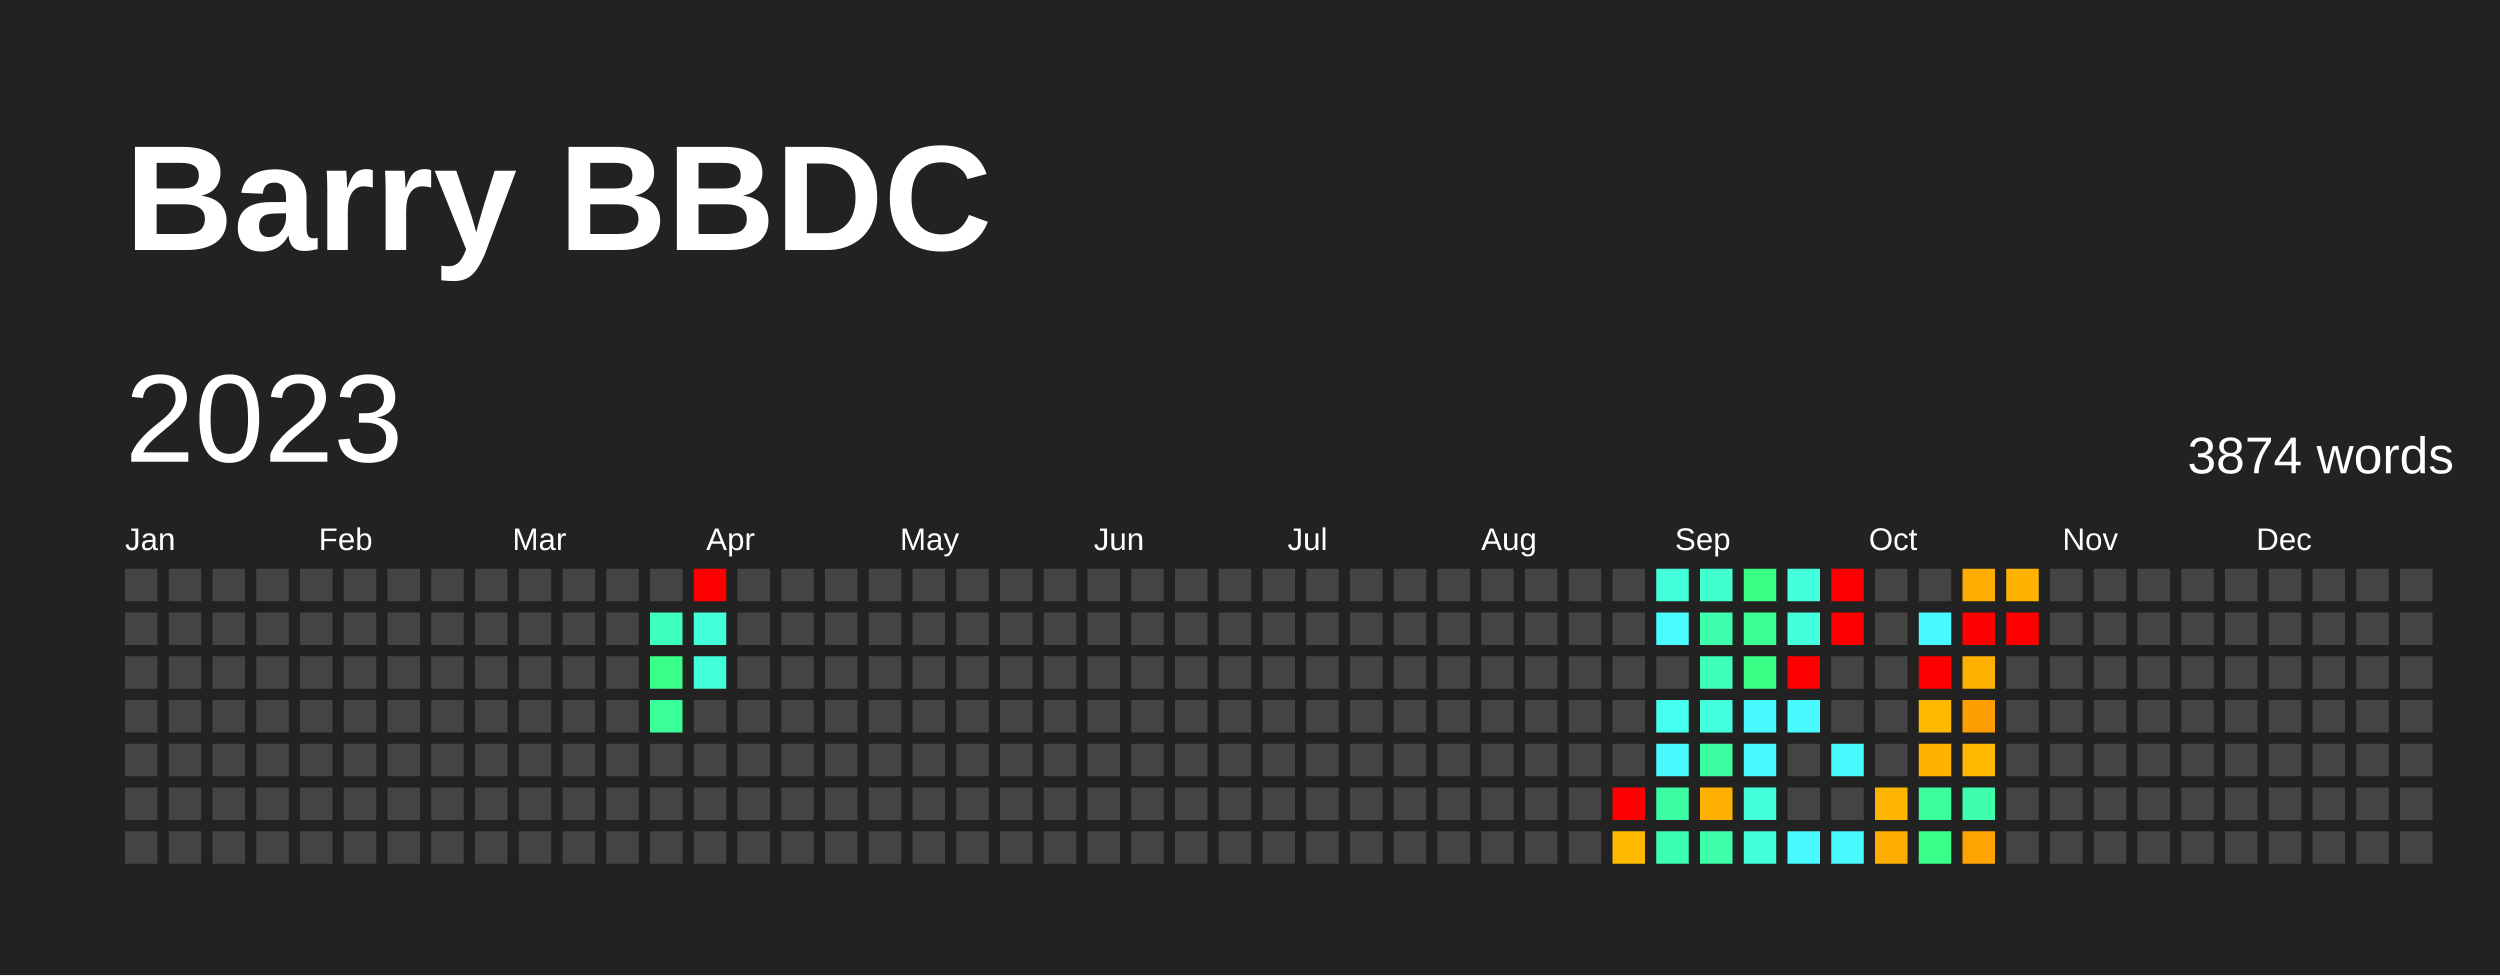
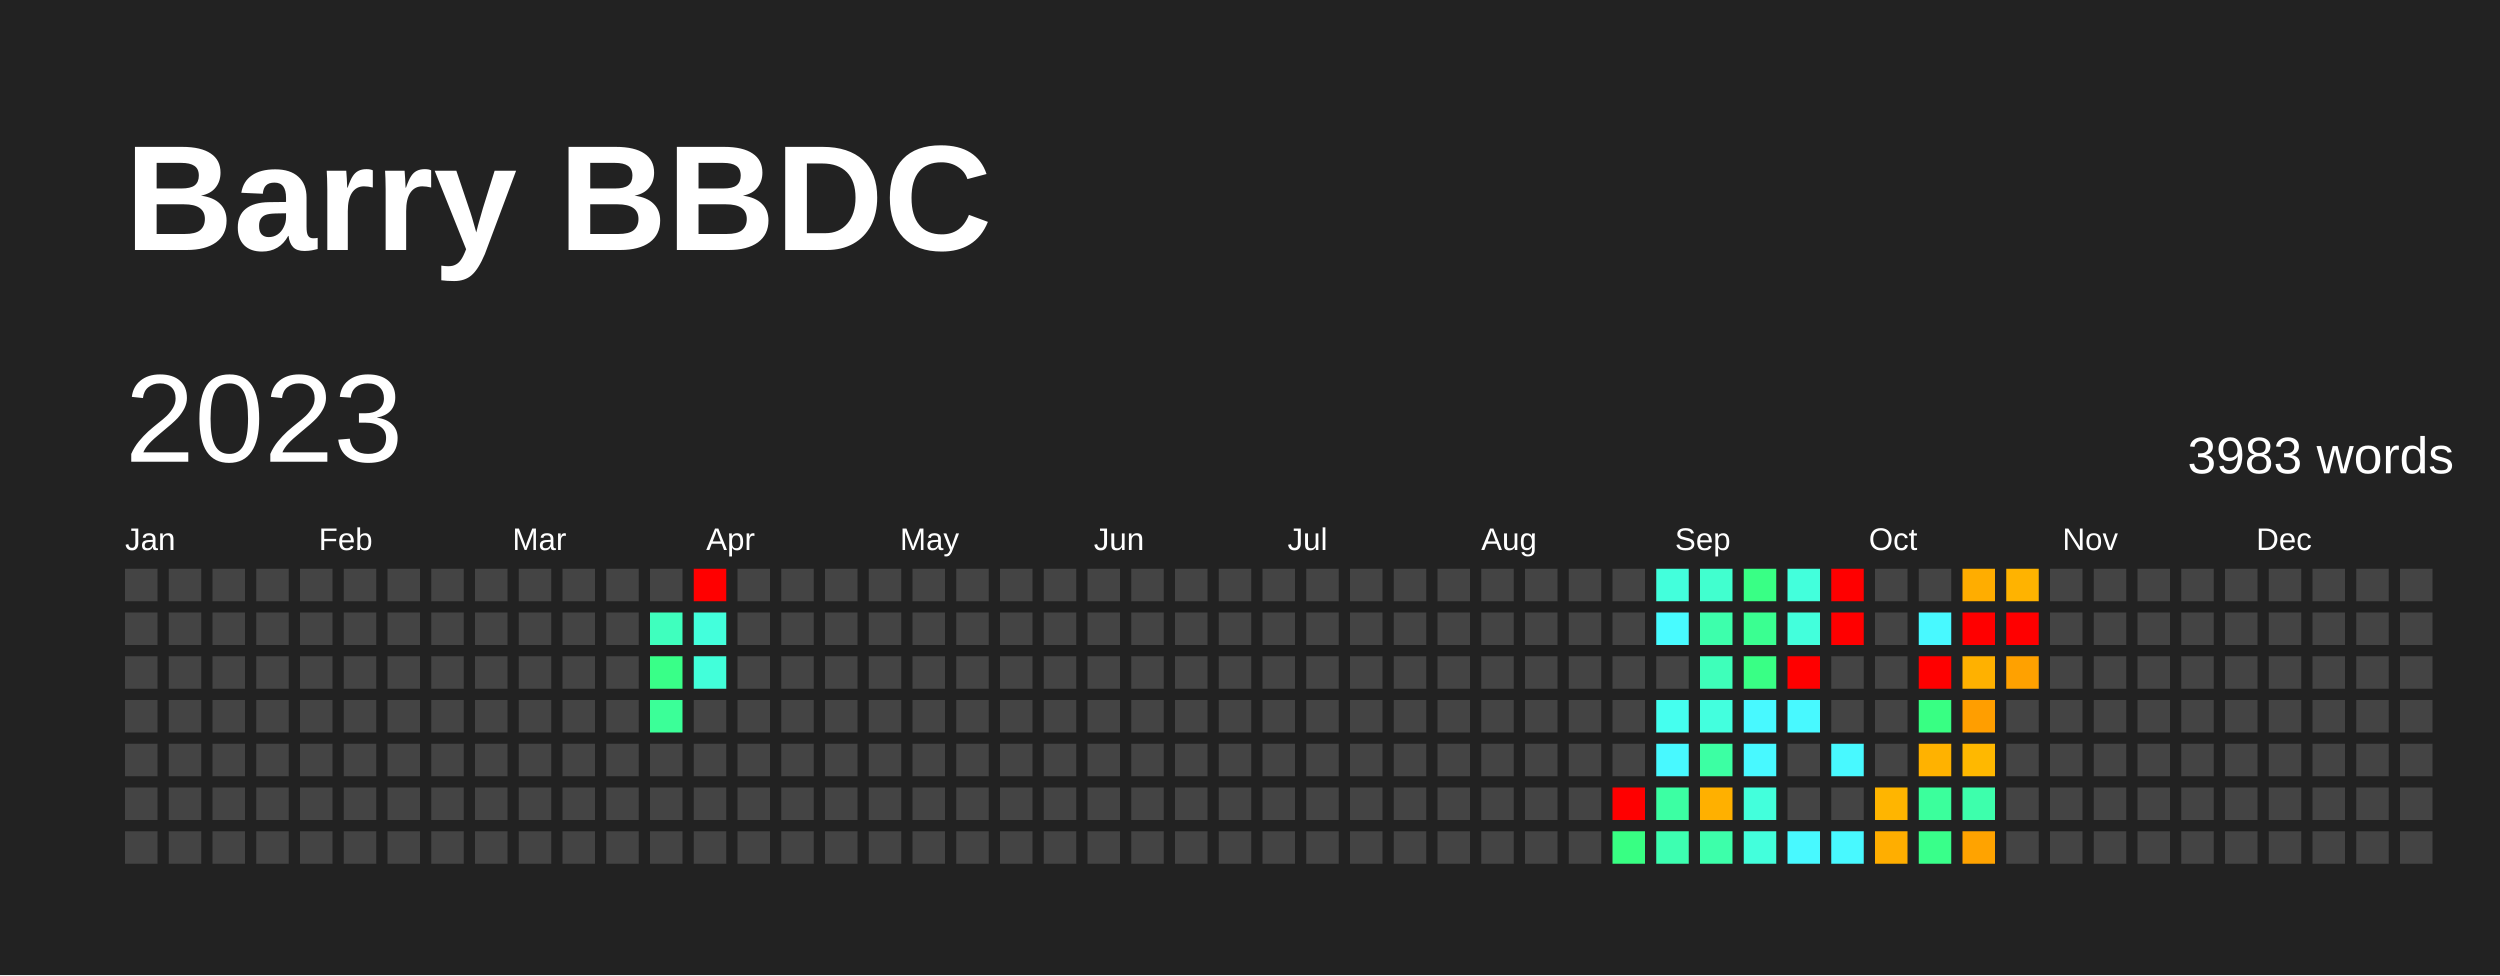
<svg xmlns="http://www.w3.org/2000/svg" baseProfile="full" height="78mm" version="1.1" viewBox="0,0,200,78" width="200mm">
  <defs />
  <rect fill="#222222" height="78" width="200" x="0" y="0" />
  <text fill="#FFFFFF" style="font-size:12px; font-family:Arial; font-weight:bold;" x="10" y="20">Barry BBDC</text>
  <text dominant-baseline="hanging" fill="#FFFFFF" style="font-size:10.0px; font-family:Arial;" x="10" y="30">2023</text>
-   <text dominant-baseline="hanging" fill="#FFFFFF" style="font-size:4.125px; font-family:Arial;" x="175" y="35">3874 words</text>
+   <text dominant-baseline="hanging" fill="#FFFFFF" style="font-size:4.125px; font-family:Arial;" x="175" y="35">3983 words</text>
  <text fill="#FFFFFF" style="font-size:2.5px; font-family:Arial" x="10.0" y="44">Jan</text>
  <text fill="#FFFFFF" style="font-size:2.5px; font-family:Arial" x="25.5" y="44">Feb</text>
  <text fill="#FFFFFF" style="font-size:2.5px; font-family:Arial" x="41.0" y="44">Mar</text>
  <text fill="#FFFFFF" style="font-size:2.5px; font-family:Arial" x="56.5" y="44">Apr</text>
  <text fill="#FFFFFF" style="font-size:2.5px; font-family:Arial" x="72.0" y="44">May</text>
  <text fill="#FFFFFF" style="font-size:2.5px; font-family:Arial" x="87.5" y="44">Jun</text>
  <text fill="#FFFFFF" style="font-size:2.5px; font-family:Arial" x="103.0" y="44">Jul</text>
  <text fill="#FFFFFF" style="font-size:2.5px; font-family:Arial" x="118.5" y="44">Aug</text>
  <text fill="#FFFFFF" style="font-size:2.5px; font-family:Arial" x="134.0" y="44">Sep</text>
  <text fill="#FFFFFF" style="font-size:2.5px; font-family:Arial" x="149.5" y="44">Oct</text>
  <text fill="#FFFFFF" style="font-size:2.5px; font-family:Arial" x="165.0" y="44">Nov</text>
  <text fill="#FFFFFF" style="font-size:2.5px; font-family:Arial" x="180.5" y="44">Dec</text>
  <rect fill="#444444" height="2.6" width="2.6" x="10.0" y="45.5" />
  <rect fill="#444444" height="2.6" width="2.6" x="10.0" y="49.0" />
  <rect fill="#444444" height="2.6" width="2.6" x="10.0" y="52.5" />
  <rect fill="#444444" height="2.6" width="2.6" x="10.0" y="56.0" />
  <rect fill="#444444" height="2.6" width="2.6" x="10.0" y="59.5" />
  <rect fill="#444444" height="2.6" width="2.6" x="10.0" y="63.0" />
  <rect fill="#444444" height="2.6" width="2.6" x="10.0" y="66.5" />
  <rect fill="#444444" height="2.6" width="2.6" x="13.5" y="45.5" />
  <rect fill="#444444" height="2.6" width="2.6" x="13.5" y="49.0" />
  <rect fill="#444444" height="2.6" width="2.6" x="13.5" y="52.5" />
  <rect fill="#444444" height="2.6" width="2.6" x="13.5" y="56.0" />
  <rect fill="#444444" height="2.6" width="2.6" x="13.5" y="59.5" />
  <rect fill="#444444" height="2.6" width="2.6" x="13.5" y="63.0" />
  <rect fill="#444444" height="2.6" width="2.6" x="13.5" y="66.5" />
  <rect fill="#444444" height="2.6" width="2.6" x="17.0" y="45.5" />
  <rect fill="#444444" height="2.6" width="2.6" x="17.0" y="49.0" />
  <rect fill="#444444" height="2.6" width="2.6" x="17.0" y="52.5" />
  <rect fill="#444444" height="2.6" width="2.6" x="17.0" y="56.0" />
  <rect fill="#444444" height="2.6" width="2.6" x="17.0" y="59.5" />
  <rect fill="#444444" height="2.6" width="2.6" x="17.0" y="63.0" />
  <rect fill="#444444" height="2.6" width="2.6" x="17.0" y="66.5" />
  <rect fill="#444444" height="2.6" width="2.6" x="20.5" y="45.5" />
  <rect fill="#444444" height="2.6" width="2.6" x="20.5" y="49.0" />
  <rect fill="#444444" height="2.6" width="2.6" x="20.5" y="52.5" />
  <rect fill="#444444" height="2.6" width="2.6" x="20.5" y="56.0" />
  <rect fill="#444444" height="2.6" width="2.6" x="20.5" y="59.5" />
  <rect fill="#444444" height="2.6" width="2.6" x="20.5" y="63.0" />
  <rect fill="#444444" height="2.6" width="2.6" x="20.5" y="66.5" />
  <rect fill="#444444" height="2.6" width="2.6" x="24.0" y="45.5" />
  <rect fill="#444444" height="2.6" width="2.6" x="24.0" y="49.0" />
  <rect fill="#444444" height="2.6" width="2.6" x="24.0" y="52.5" />
  <rect fill="#444444" height="2.6" width="2.6" x="24.0" y="56.0" />
  <rect fill="#444444" height="2.6" width="2.6" x="24.0" y="59.5" />
  <rect fill="#444444" height="2.6" width="2.6" x="24.0" y="63.0" />
  <rect fill="#444444" height="2.6" width="2.6" x="24.0" y="66.5" />
  <rect fill="#444444" height="2.6" width="2.6" x="27.5" y="45.5" />
  <rect fill="#444444" height="2.6" width="2.6" x="27.5" y="49.0" />
  <rect fill="#444444" height="2.6" width="2.6" x="27.5" y="52.5" />
  <rect fill="#444444" height="2.6" width="2.6" x="27.5" y="56.0" />
  <rect fill="#444444" height="2.6" width="2.6" x="27.5" y="59.5" />
  <rect fill="#444444" height="2.6" width="2.6" x="27.5" y="63.0" />
  <rect fill="#444444" height="2.6" width="2.6" x="27.5" y="66.5" />
  <rect fill="#444444" height="2.6" width="2.6" x="31.0" y="45.5" />
  <rect fill="#444444" height="2.6" width="2.6" x="31.0" y="49.0" />
  <rect fill="#444444" height="2.6" width="2.6" x="31.0" y="52.5" />
  <rect fill="#444444" height="2.6" width="2.6" x="31.0" y="56.0" />
  <rect fill="#444444" height="2.6" width="2.6" x="31.0" y="59.5" />
  <rect fill="#444444" height="2.6" width="2.6" x="31.0" y="63.0" />
  <rect fill="#444444" height="2.6" width="2.6" x="31.0" y="66.5" />
  <rect fill="#444444" height="2.6" width="2.6" x="34.5" y="45.5" />
  <rect fill="#444444" height="2.6" width="2.6" x="34.5" y="49.0" />
  <rect fill="#444444" height="2.6" width="2.6" x="34.5" y="52.5" />
  <rect fill="#444444" height="2.6" width="2.6" x="34.5" y="56.0" />
  <rect fill="#444444" height="2.6" width="2.6" x="34.5" y="59.5" />
  <rect fill="#444444" height="2.6" width="2.6" x="34.5" y="63.0" />
  <rect fill="#444444" height="2.6" width="2.6" x="34.5" y="66.5" />
  <rect fill="#444444" height="2.6" width="2.6" x="38.0" y="45.5" />
  <rect fill="#444444" height="2.6" width="2.6" x="38.0" y="49.0" />
  <rect fill="#444444" height="2.6" width="2.6" x="38.0" y="52.5" />
  <rect fill="#444444" height="2.6" width="2.6" x="38.0" y="56.0" />
  <rect fill="#444444" height="2.6" width="2.6" x="38.0" y="59.5" />
  <rect fill="#444444" height="2.6" width="2.6" x="38.0" y="63.0" />
  <rect fill="#444444" height="2.6" width="2.6" x="38.0" y="66.5" />
  <rect fill="#444444" height="2.6" width="2.6" x="41.5" y="45.5" />
  <rect fill="#444444" height="2.6" width="2.6" x="41.5" y="49.0" />
  <rect fill="#444444" height="2.6" width="2.6" x="41.5" y="52.5" />
  <rect fill="#444444" height="2.6" width="2.6" x="41.5" y="56.0" />
  <rect fill="#444444" height="2.6" width="2.6" x="41.5" y="59.5" />
  <rect fill="#444444" height="2.6" width="2.6" x="41.5" y="63.0" />
  <rect fill="#444444" height="2.6" width="2.6" x="41.5" y="66.5" />
  <rect fill="#444444" height="2.6" width="2.6" x="45.0" y="45.5" />
  <rect fill="#444444" height="2.6" width="2.6" x="45.0" y="49.0" />
  <rect fill="#444444" height="2.6" width="2.6" x="45.0" y="52.5" />
  <rect fill="#444444" height="2.6" width="2.6" x="45.0" y="56.0" />
  <rect fill="#444444" height="2.6" width="2.6" x="45.0" y="59.5" />
  <rect fill="#444444" height="2.6" width="2.6" x="45.0" y="63.0" />
  <rect fill="#444444" height="2.6" width="2.6" x="45.0" y="66.5" />
  <rect fill="#444444" height="2.6" width="2.6" x="48.5" y="45.5" />
  <rect fill="#444444" height="2.6" width="2.6" x="48.5" y="49.0" />
  <rect fill="#444444" height="2.6" width="2.6" x="48.5" y="52.5" />
  <rect fill="#444444" height="2.6" width="2.6" x="48.5" y="56.0" />
  <rect fill="#444444" height="2.6" width="2.6" x="48.5" y="59.5" />
  <rect fill="#444444" height="2.6" width="2.6" x="48.5" y="63.0" />
  <rect fill="#444444" height="2.6" width="2.6" x="48.5" y="66.5" />
  <rect fill="#444444" height="2.6" width="2.6" x="52.0" y="45.5" />
  <rect fill="#3fffbe" height="2.6" width="2.6" x="52.0" y="49.0" />
  <rect fill="#39ff88" height="2.6" width="2.6" x="52.0" y="52.5" />
  <rect fill="#3bff98" height="2.6" width="2.6" x="52.0" y="56.0" />
  <rect fill="#444444" height="2.6" width="2.6" x="52.0" y="59.5" />
  <rect fill="#444444" height="2.6" width="2.6" x="52.0" y="63.0" />
  <rect fill="#444444" height="2.6" width="2.6" x="52.0" y="66.5" />
  <rect fill="red" height="2.6" width="2.6" x="55.5" y="45.5" />
  <rect fill="#43ffdc" height="2.6" width="2.6" x="55.5" y="49.0" />
  <rect fill="#42ffda" height="2.6" width="2.6" x="55.5" y="52.5" />
  <rect fill="#444444" height="2.6" width="2.6" x="55.5" y="56.0" />
  <rect fill="#444444" height="2.6" width="2.6" x="55.5" y="59.5" />
  <rect fill="#444444" height="2.6" width="2.6" x="55.5" y="63.0" />
  <rect fill="#444444" height="2.6" width="2.6" x="55.5" y="66.5" />
  <rect fill="#444444" height="2.6" width="2.6" x="59.0" y="45.5" />
  <rect fill="#444444" height="2.6" width="2.6" x="59.0" y="49.0" />
  <rect fill="#444444" height="2.6" width="2.6" x="59.0" y="52.5" />
  <rect fill="#444444" height="2.6" width="2.6" x="59.0" y="56.0" />
  <rect fill="#444444" height="2.6" width="2.6" x="59.0" y="59.5" />
  <rect fill="#444444" height="2.6" width="2.6" x="59.0" y="63.0" />
  <rect fill="#444444" height="2.6" width="2.6" x="59.0" y="66.5" />
  <rect fill="#444444" height="2.6" width="2.6" x="62.5" y="45.5" />
  <rect fill="#444444" height="2.6" width="2.6" x="62.5" y="49.0" />
  <rect fill="#444444" height="2.6" width="2.6" x="62.5" y="52.5" />
  <rect fill="#444444" height="2.6" width="2.6" x="62.5" y="56.0" />
  <rect fill="#444444" height="2.6" width="2.6" x="62.5" y="59.5" />
  <rect fill="#444444" height="2.6" width="2.6" x="62.5" y="63.0" />
  <rect fill="#444444" height="2.6" width="2.6" x="62.5" y="66.5" />
  <rect fill="#444444" height="2.6" width="2.6" x="66.0" y="45.5" />
  <rect fill="#444444" height="2.6" width="2.6" x="66.0" y="49.0" />
  <rect fill="#444444" height="2.6" width="2.6" x="66.0" y="52.5" />
  <rect fill="#444444" height="2.6" width="2.6" x="66.0" y="56.0" />
  <rect fill="#444444" height="2.6" width="2.6" x="66.0" y="59.5" />
  <rect fill="#444444" height="2.6" width="2.6" x="66.0" y="63.0" />
  <rect fill="#444444" height="2.6" width="2.6" x="66.0" y="66.5" />
  <rect fill="#444444" height="2.6" width="2.6" x="69.5" y="45.5" />
  <rect fill="#444444" height="2.6" width="2.6" x="69.5" y="49.0" />
  <rect fill="#444444" height="2.6" width="2.6" x="69.5" y="52.5" />
  <rect fill="#444444" height="2.6" width="2.6" x="69.5" y="56.0" />
  <rect fill="#444444" height="2.6" width="2.6" x="69.5" y="59.5" />
  <rect fill="#444444" height="2.6" width="2.6" x="69.5" y="63.0" />
  <rect fill="#444444" height="2.6" width="2.6" x="69.5" y="66.5" />
  <rect fill="#444444" height="2.6" width="2.6" x="73.0" y="45.5" />
  <rect fill="#444444" height="2.6" width="2.6" x="73.0" y="49.0" />
  <rect fill="#444444" height="2.6" width="2.6" x="73.0" y="52.5" />
  <rect fill="#444444" height="2.6" width="2.6" x="73.0" y="56.0" />
  <rect fill="#444444" height="2.6" width="2.6" x="73.0" y="59.5" />
  <rect fill="#444444" height="2.6" width="2.6" x="73.0" y="63.0" />
  <rect fill="#444444" height="2.6" width="2.6" x="73.0" y="66.5" />
  <rect fill="#444444" height="2.6" width="2.6" x="76.5" y="45.5" />
  <rect fill="#444444" height="2.6" width="2.6" x="76.5" y="49.0" />
  <rect fill="#444444" height="2.6" width="2.6" x="76.5" y="52.5" />
  <rect fill="#444444" height="2.6" width="2.6" x="76.5" y="56.0" />
  <rect fill="#444444" height="2.6" width="2.6" x="76.5" y="59.5" />
  <rect fill="#444444" height="2.6" width="2.6" x="76.5" y="63.0" />
  <rect fill="#444444" height="2.6" width="2.6" x="76.5" y="66.5" />
  <rect fill="#444444" height="2.6" width="2.6" x="80.0" y="45.5" />
  <rect fill="#444444" height="2.6" width="2.6" x="80.0" y="49.0" />
  <rect fill="#444444" height="2.6" width="2.6" x="80.0" y="52.5" />
  <rect fill="#444444" height="2.6" width="2.6" x="80.0" y="56.0" />
  <rect fill="#444444" height="2.6" width="2.6" x="80.0" y="59.5" />
  <rect fill="#444444" height="2.6" width="2.6" x="80.0" y="63.0" />
  <rect fill="#444444" height="2.6" width="2.6" x="80.0" y="66.5" />
  <rect fill="#444444" height="2.6" width="2.6" x="83.5" y="45.5" />
  <rect fill="#444444" height="2.6" width="2.6" x="83.5" y="49.0" />
  <rect fill="#444444" height="2.6" width="2.6" x="83.5" y="52.5" />
  <rect fill="#444444" height="2.6" width="2.6" x="83.5" y="56.0" />
  <rect fill="#444444" height="2.6" width="2.6" x="83.5" y="59.5" />
  <rect fill="#444444" height="2.6" width="2.6" x="83.5" y="63.0" />
  <rect fill="#444444" height="2.6" width="2.6" x="83.5" y="66.5" />
  <rect fill="#444444" height="2.6" width="2.6" x="87.0" y="45.5" />
  <rect fill="#444444" height="2.6" width="2.6" x="87.0" y="49.0" />
  <rect fill="#444444" height="2.6" width="2.6" x="87.0" y="52.5" />
  <rect fill="#444444" height="2.6" width="2.6" x="87.0" y="56.0" />
  <rect fill="#444444" height="2.6" width="2.6" x="87.0" y="59.5" />
  <rect fill="#444444" height="2.6" width="2.6" x="87.0" y="63.0" />
  <rect fill="#444444" height="2.6" width="2.6" x="87.0" y="66.5" />
  <rect fill="#444444" height="2.6" width="2.6" x="90.5" y="45.5" />
  <rect fill="#444444" height="2.6" width="2.6" x="90.5" y="49.0" />
  <rect fill="#444444" height="2.6" width="2.6" x="90.5" y="52.5" />
  <rect fill="#444444" height="2.6" width="2.6" x="90.5" y="56.0" />
  <rect fill="#444444" height="2.6" width="2.6" x="90.5" y="59.5" />
  <rect fill="#444444" height="2.6" width="2.6" x="90.5" y="63.0" />
  <rect fill="#444444" height="2.6" width="2.6" x="90.5" y="66.5" />
  <rect fill="#444444" height="2.6" width="2.6" x="94.0" y="45.5" />
  <rect fill="#444444" height="2.6" width="2.6" x="94.0" y="49.0" />
  <rect fill="#444444" height="2.6" width="2.6" x="94.0" y="52.5" />
  <rect fill="#444444" height="2.6" width="2.6" x="94.0" y="56.0" />
  <rect fill="#444444" height="2.6" width="2.6" x="94.0" y="59.5" />
  <rect fill="#444444" height="2.6" width="2.6" x="94.0" y="63.0" />
  <rect fill="#444444" height="2.6" width="2.6" x="94.0" y="66.5" />
  <rect fill="#444444" height="2.6" width="2.6" x="97.5" y="45.5" />
  <rect fill="#444444" height="2.6" width="2.6" x="97.5" y="49.0" />
  <rect fill="#444444" height="2.6" width="2.6" x="97.5" y="52.5" />
  <rect fill="#444444" height="2.6" width="2.6" x="97.5" y="56.0" />
  <rect fill="#444444" height="2.6" width="2.6" x="97.5" y="59.5" />
  <rect fill="#444444" height="2.6" width="2.6" x="97.5" y="63.0" />
  <rect fill="#444444" height="2.6" width="2.6" x="97.5" y="66.5" />
  <rect fill="#444444" height="2.6" width="2.6" x="101.0" y="45.5" />
  <rect fill="#444444" height="2.6" width="2.6" x="101.0" y="49.0" />
  <rect fill="#444444" height="2.6" width="2.6" x="101.0" y="52.5" />
  <rect fill="#444444" height="2.6" width="2.6" x="101.0" y="56.0" />
  <rect fill="#444444" height="2.6" width="2.6" x="101.0" y="59.5" />
  <rect fill="#444444" height="2.6" width="2.6" x="101.0" y="63.0" />
  <rect fill="#444444" height="2.6" width="2.6" x="101.0" y="66.5" />
  <rect fill="#444444" height="2.6" width="2.6" x="104.5" y="45.5" />
  <rect fill="#444444" height="2.6" width="2.6" x="104.5" y="49.0" />
  <rect fill="#444444" height="2.6" width="2.6" x="104.5" y="52.5" />
  <rect fill="#444444" height="2.6" width="2.6" x="104.5" y="56.0" />
  <rect fill="#444444" height="2.6" width="2.6" x="104.5" y="59.5" />
  <rect fill="#444444" height="2.6" width="2.6" x="104.5" y="63.0" />
  <rect fill="#444444" height="2.6" width="2.6" x="104.5" y="66.5" />
  <rect fill="#444444" height="2.6" width="2.6" x="108.0" y="45.5" />
  <rect fill="#444444" height="2.6" width="2.6" x="108.0" y="49.0" />
  <rect fill="#444444" height="2.6" width="2.6" x="108.0" y="52.5" />
  <rect fill="#444444" height="2.6" width="2.6" x="108.0" y="56.0" />
  <rect fill="#444444" height="2.6" width="2.6" x="108.0" y="59.5" />
  <rect fill="#444444" height="2.6" width="2.6" x="108.0" y="63.0" />
  <rect fill="#444444" height="2.6" width="2.6" x="108.0" y="66.5" />
  <rect fill="#444444" height="2.6" width="2.6" x="111.5" y="45.5" />
  <rect fill="#444444" height="2.6" width="2.6" x="111.5" y="49.0" />
  <rect fill="#444444" height="2.6" width="2.6" x="111.5" y="52.5" />
  <rect fill="#444444" height="2.6" width="2.6" x="111.5" y="56.0" />
  <rect fill="#444444" height="2.6" width="2.6" x="111.5" y="59.5" />
  <rect fill="#444444" height="2.6" width="2.6" x="111.5" y="63.0" />
  <rect fill="#444444" height="2.6" width="2.6" x="111.5" y="66.5" />
  <rect fill="#444444" height="2.6" width="2.6" x="115.0" y="45.5" />
  <rect fill="#444444" height="2.6" width="2.6" x="115.0" y="49.0" />
  <rect fill="#444444" height="2.6" width="2.6" x="115.0" y="52.5" />
  <rect fill="#444444" height="2.6" width="2.6" x="115.0" y="56.0" />
  <rect fill="#444444" height="2.6" width="2.6" x="115.0" y="59.5" />
  <rect fill="#444444" height="2.6" width="2.6" x="115.0" y="63.0" />
  <rect fill="#444444" height="2.6" width="2.6" x="115.0" y="66.5" />
  <rect fill="#444444" height="2.6" width="2.6" x="118.5" y="45.5" />
  <rect fill="#444444" height="2.6" width="2.6" x="118.5" y="49.0" />
  <rect fill="#444444" height="2.6" width="2.6" x="118.5" y="52.5" />
  <rect fill="#444444" height="2.6" width="2.6" x="118.5" y="56.0" />
  <rect fill="#444444" height="2.6" width="2.6" x="118.5" y="59.5" />
  <rect fill="#444444" height="2.6" width="2.6" x="118.5" y="63.0" />
  <rect fill="#444444" height="2.6" width="2.6" x="118.5" y="66.5" />
  <rect fill="#444444" height="2.6" width="2.6" x="122.0" y="45.5" />
  <rect fill="#444444" height="2.6" width="2.6" x="122.0" y="49.0" />
  <rect fill="#444444" height="2.6" width="2.6" x="122.0" y="52.5" />
  <rect fill="#444444" height="2.6" width="2.6" x="122.0" y="56.0" />
  <rect fill="#444444" height="2.6" width="2.6" x="122.0" y="59.5" />
  <rect fill="#444444" height="2.6" width="2.6" x="122.0" y="63.0" />
  <rect fill="#444444" height="2.6" width="2.6" x="122.0" y="66.5" />
  <rect fill="#444444" height="2.6" width="2.6" x="125.5" y="45.5" />
  <rect fill="#444444" height="2.6" width="2.6" x="125.5" y="49.0" />
  <rect fill="#444444" height="2.6" width="2.6" x="125.5" y="52.5" />
  <rect fill="#444444" height="2.6" width="2.6" x="125.5" y="56.0" />
  <rect fill="#444444" height="2.6" width="2.6" x="125.5" y="59.5" />
  <rect fill="#444444" height="2.6" width="2.6" x="125.5" y="63.0" />
  <rect fill="#444444" height="2.6" width="2.6" x="125.5" y="66.5" />
  <rect fill="#444444" height="2.6" width="2.6" x="129.0" y="45.5" />
  <rect fill="#444444" height="2.6" width="2.6" x="129.0" y="49.0" />
  <rect fill="#444444" height="2.6" width="2.6" x="129.0" y="52.5" />
  <rect fill="#444444" height="2.6" width="2.6" x="129.0" y="56.0" />
  <rect fill="#444444" height="2.6" width="2.6" x="129.0" y="59.5" />
  <rect fill="red" height="2.6" width="2.6" x="129.0" y="63.0" />
-   <rect fill="#ffba00" height="2.6" width="2.6" x="129.0" y="66.5" />
+   <rect fill="#38ff83" height="2.6" width="2.6" x="129.0" y="66.5" />
  <rect fill="#43ffdc" height="2.6" width="2.6" x="132.5" y="45.5" />
  <rect fill="#48fbff" height="2.6" width="2.6" x="132.5" y="49.0" />
  <rect fill="#444444" height="2.6" width="2.6" x="132.5" y="52.5" />
  <rect fill="#45ffef" height="2.6" width="2.6" x="132.5" y="56.0" />
  <rect fill="#48f9ff" height="2.6" width="2.6" x="132.5" y="59.5" />
  <rect fill="#3cffa3" height="2.6" width="2.6" x="132.5" y="63.0" />
  <rect fill="#3dffb1" height="2.6" width="2.6" x="132.5" y="66.5" />
  <rect fill="#41ffcf" height="2.6" width="2.6" x="136.0" y="45.5" />
  <rect fill="#3dffac" height="2.6" width="2.6" x="136.0" y="49.0" />
  <rect fill="#3effba" height="2.6" width="2.6" x="136.0" y="52.5" />
  <rect fill="#43ffde" height="2.6" width="2.6" x="136.0" y="56.0" />
  <rect fill="#3cffa3" height="2.6" width="2.6" x="136.0" y="59.5" />
  <rect fill="#ffb000" height="2.6" width="2.6" x="136.0" y="63.0" />
  <rect fill="#3dffaa" height="2.6" width="2.6" x="136.0" y="66.5" />
  <rect fill="#39ff85" height="2.6" width="2.6" x="139.5" y="45.5" />
  <rect fill="#3aff91" height="2.6" width="2.6" x="139.5" y="49.0" />
  <rect fill="#39ff85" height="2.6" width="2.6" x="139.5" y="52.5" />
  <rect fill="#48f9ff" height="2.6" width="2.6" x="139.5" y="56.0" />
  <rect fill="#48f9ff" height="2.6" width="2.6" x="139.5" y="59.5" />
  <rect fill="#43ffdc" height="2.6" width="2.6" x="139.5" y="63.0" />
  <rect fill="#43ffdc" height="2.6" width="2.6" x="139.5" y="66.5" />
  <rect fill="#43ffdc" height="2.6" width="2.6" x="143.0" y="45.5" />
  <rect fill="#43ffdc" height="2.6" width="2.6" x="143.0" y="49.0" />
  <rect fill="red" height="2.6" width="2.6" x="143.0" y="52.5" />
  <rect fill="#48f9ff" height="2.6" width="2.6" x="143.0" y="56.0" />
  <rect fill="#444444" height="2.6" width="2.6" x="143.0" y="59.5" />
  <rect fill="#444444" height="2.6" width="2.6" x="143.0" y="63.0" />
  <rect fill="#48f9ff" height="2.6" width="2.6" x="143.0" y="66.5" />
  <rect fill="red" height="2.6" width="2.6" x="146.5" y="45.5" />
  <rect fill="red" height="2.6" width="2.6" x="146.5" y="49.0" />
  <rect fill="#444444" height="2.6" width="2.6" x="146.5" y="52.5" />
  <rect fill="#444444" height="2.6" width="2.6" x="146.5" y="56.0" />
  <rect fill="#48f9ff" height="2.6" width="2.6" x="146.5" y="59.5" />
  <rect fill="#444444" height="2.6" width="2.6" x="146.5" y="63.0" />
  <rect fill="#48f9ff" height="2.6" width="2.6" x="146.5" y="66.5" />
  <rect fill="#444444" height="2.6" width="2.6" x="150.0" y="45.5" />
  <rect fill="#444444" height="2.6" width="2.6" x="150.0" y="49.0" />
  <rect fill="#444444" height="2.6" width="2.6" x="150.0" y="52.5" />
  <rect fill="#444444" height="2.6" width="2.6" x="150.0" y="56.0" />
  <rect fill="#444444" height="2.6" width="2.6" x="150.0" y="59.5" />
  <rect fill="#ffb500" height="2.6" width="2.6" x="150.0" y="63.0" />
  <rect fill="#ffae00" height="2.6" width="2.6" x="150.0" y="66.5" />
  <rect fill="#444444" height="2.6" width="2.6" x="153.5" y="45.5" />
  <rect fill="#48f9ff" height="2.6" width="2.6" x="153.5" y="49.0" />
  <rect fill="red" height="2.6" width="2.6" x="153.5" y="52.5" />
-   <rect fill="#ffba00" height="2.6" width="2.6" x="153.5" y="56.0" />
+   <rect fill="#38ff83" height="2.6" width="2.6" x="153.5" y="56.0" />
  <rect fill="#ffb200" height="2.6" width="2.6" x="153.5" y="59.5" />
  <rect fill="#3bff9c" height="2.6" width="2.6" x="153.5" y="63.0" />
  <rect fill="#39ff8a" height="2.6" width="2.6" x="153.5" y="66.5" />
  <rect fill="#ffad00" height="2.6" width="2.6" x="157.0" y="45.5" />
  <rect fill="red" height="2.6" width="2.6" x="157.0" y="49.0" />
  <rect fill="#ffb100" height="2.6" width="2.6" x="157.0" y="52.5" />
  <rect fill="#ff9e00" height="2.6" width="2.6" x="157.0" y="56.0" />
  <rect fill="#ffb800" height="2.6" width="2.6" x="157.0" y="59.5" />
  <rect fill="#3dffac" height="2.6" width="2.6" x="157.0" y="63.0" />
  <rect fill="#ffa300" height="2.6" width="2.6" x="157.0" y="66.5" />
  <rect fill="#ffb300" height="2.6" width="2.6" x="160.5" y="45.5" />
  <rect fill="red" height="2.6" width="2.6" x="160.5" y="49.0" />
-   <rect fill="#444444" height="2.6" width="2.6" x="160.5" y="52.5" />
+   <rect fill="#ffa100" height="2.6" width="2.6" x="160.5" y="52.5" />
  <rect fill="#444444" height="2.6" width="2.6" x="160.5" y="56.0" />
  <rect fill="#444444" height="2.6" width="2.6" x="160.5" y="59.5" />
  <rect fill="#444444" height="2.6" width="2.6" x="160.5" y="63.0" />
  <rect fill="#444444" height="2.6" width="2.6" x="160.5" y="66.5" />
  <rect fill="#444444" height="2.6" width="2.6" x="164.0" y="45.5" />
  <rect fill="#444444" height="2.6" width="2.6" x="164.0" y="49.0" />
  <rect fill="#444444" height="2.6" width="2.6" x="164.0" y="52.5" />
  <rect fill="#444444" height="2.6" width="2.6" x="164.0" y="56.0" />
  <rect fill="#444444" height="2.6" width="2.6" x="164.0" y="59.5" />
  <rect fill="#444444" height="2.6" width="2.6" x="164.0" y="63.0" />
  <rect fill="#444444" height="2.6" width="2.6" x="164.0" y="66.5" />
  <rect fill="#444444" height="2.6" width="2.6" x="167.5" y="45.5" />
  <rect fill="#444444" height="2.6" width="2.6" x="167.5" y="49.0" />
  <rect fill="#444444" height="2.6" width="2.6" x="167.5" y="52.5" />
  <rect fill="#444444" height="2.6" width="2.6" x="167.5" y="56.0" />
  <rect fill="#444444" height="2.6" width="2.6" x="167.5" y="59.5" />
  <rect fill="#444444" height="2.6" width="2.6" x="167.5" y="63.0" />
  <rect fill="#444444" height="2.6" width="2.6" x="167.5" y="66.5" />
  <rect fill="#444444" height="2.6" width="2.6" x="171.0" y="45.5" />
  <rect fill="#444444" height="2.6" width="2.6" x="171.0" y="49.0" />
  <rect fill="#444444" height="2.6" width="2.6" x="171.0" y="52.5" />
  <rect fill="#444444" height="2.6" width="2.6" x="171.0" y="56.0" />
  <rect fill="#444444" height="2.6" width="2.6" x="171.0" y="59.5" />
  <rect fill="#444444" height="2.6" width="2.6" x="171.0" y="63.0" />
  <rect fill="#444444" height="2.6" width="2.6" x="171.0" y="66.5" />
  <rect fill="#444444" height="2.6" width="2.6" x="174.5" y="45.5" />
  <rect fill="#444444" height="2.6" width="2.6" x="174.5" y="49.0" />
  <rect fill="#444444" height="2.6" width="2.6" x="174.5" y="52.5" />
  <rect fill="#444444" height="2.6" width="2.6" x="174.5" y="56.0" />
  <rect fill="#444444" height="2.6" width="2.6" x="174.5" y="59.5" />
  <rect fill="#444444" height="2.6" width="2.6" x="174.5" y="63.0" />
  <rect fill="#444444" height="2.6" width="2.6" x="174.5" y="66.5" />
  <rect fill="#444444" height="2.6" width="2.6" x="178.0" y="45.5" />
  <rect fill="#444444" height="2.6" width="2.6" x="178.0" y="49.0" />
  <rect fill="#444444" height="2.6" width="2.6" x="178.0" y="52.5" />
  <rect fill="#444444" height="2.6" width="2.6" x="178.0" y="56.0" />
  <rect fill="#444444" height="2.6" width="2.6" x="178.0" y="59.5" />
  <rect fill="#444444" height="2.6" width="2.6" x="178.0" y="63.0" />
  <rect fill="#444444" height="2.6" width="2.6" x="178.0" y="66.5" />
  <rect fill="#444444" height="2.6" width="2.6" x="181.5" y="45.5" />
  <rect fill="#444444" height="2.6" width="2.6" x="181.5" y="49.0" />
  <rect fill="#444444" height="2.6" width="2.6" x="181.5" y="52.5" />
  <rect fill="#444444" height="2.6" width="2.6" x="181.5" y="56.0" />
  <rect fill="#444444" height="2.6" width="2.6" x="181.5" y="59.5" />
  <rect fill="#444444" height="2.6" width="2.6" x="181.5" y="63.0" />
  <rect fill="#444444" height="2.6" width="2.6" x="181.5" y="66.5" />
  <rect fill="#444444" height="2.6" width="2.6" x="185.0" y="45.5" />
  <rect fill="#444444" height="2.6" width="2.6" x="185.0" y="49.0" />
  <rect fill="#444444" height="2.6" width="2.6" x="185.0" y="52.5" />
  <rect fill="#444444" height="2.6" width="2.6" x="185.0" y="56.0" />
  <rect fill="#444444" height="2.6" width="2.6" x="185.0" y="59.5" />
  <rect fill="#444444" height="2.6" width="2.6" x="185.0" y="63.0" />
  <rect fill="#444444" height="2.6" width="2.6" x="185.0" y="66.5" />
  <rect fill="#444444" height="2.6" width="2.6" x="188.5" y="45.5" />
  <rect fill="#444444" height="2.6" width="2.6" x="188.5" y="49.0" />
  <rect fill="#444444" height="2.6" width="2.6" x="188.5" y="52.5" />
  <rect fill="#444444" height="2.6" width="2.6" x="188.5" y="56.0" />
  <rect fill="#444444" height="2.6" width="2.6" x="188.5" y="59.5" />
  <rect fill="#444444" height="2.6" width="2.6" x="188.5" y="63.0" />
  <rect fill="#444444" height="2.6" width="2.6" x="188.5" y="66.5" />
  <rect fill="#444444" height="2.6" width="2.6" x="192.0" y="45.5" />
  <rect fill="#444444" height="2.6" width="2.6" x="192.0" y="49.0" />
  <rect fill="#444444" height="2.6" width="2.6" x="192.0" y="52.5" />
  <rect fill="#444444" height="2.6" width="2.6" x="192.0" y="56.0" />
  <rect fill="#444444" height="2.6" width="2.6" x="192.0" y="59.5" />
  <rect fill="#444444" height="2.6" width="2.6" x="192.0" y="63.0" />
  <rect fill="#444444" height="2.6" width="2.6" x="192.0" y="66.5" />
</svg>
